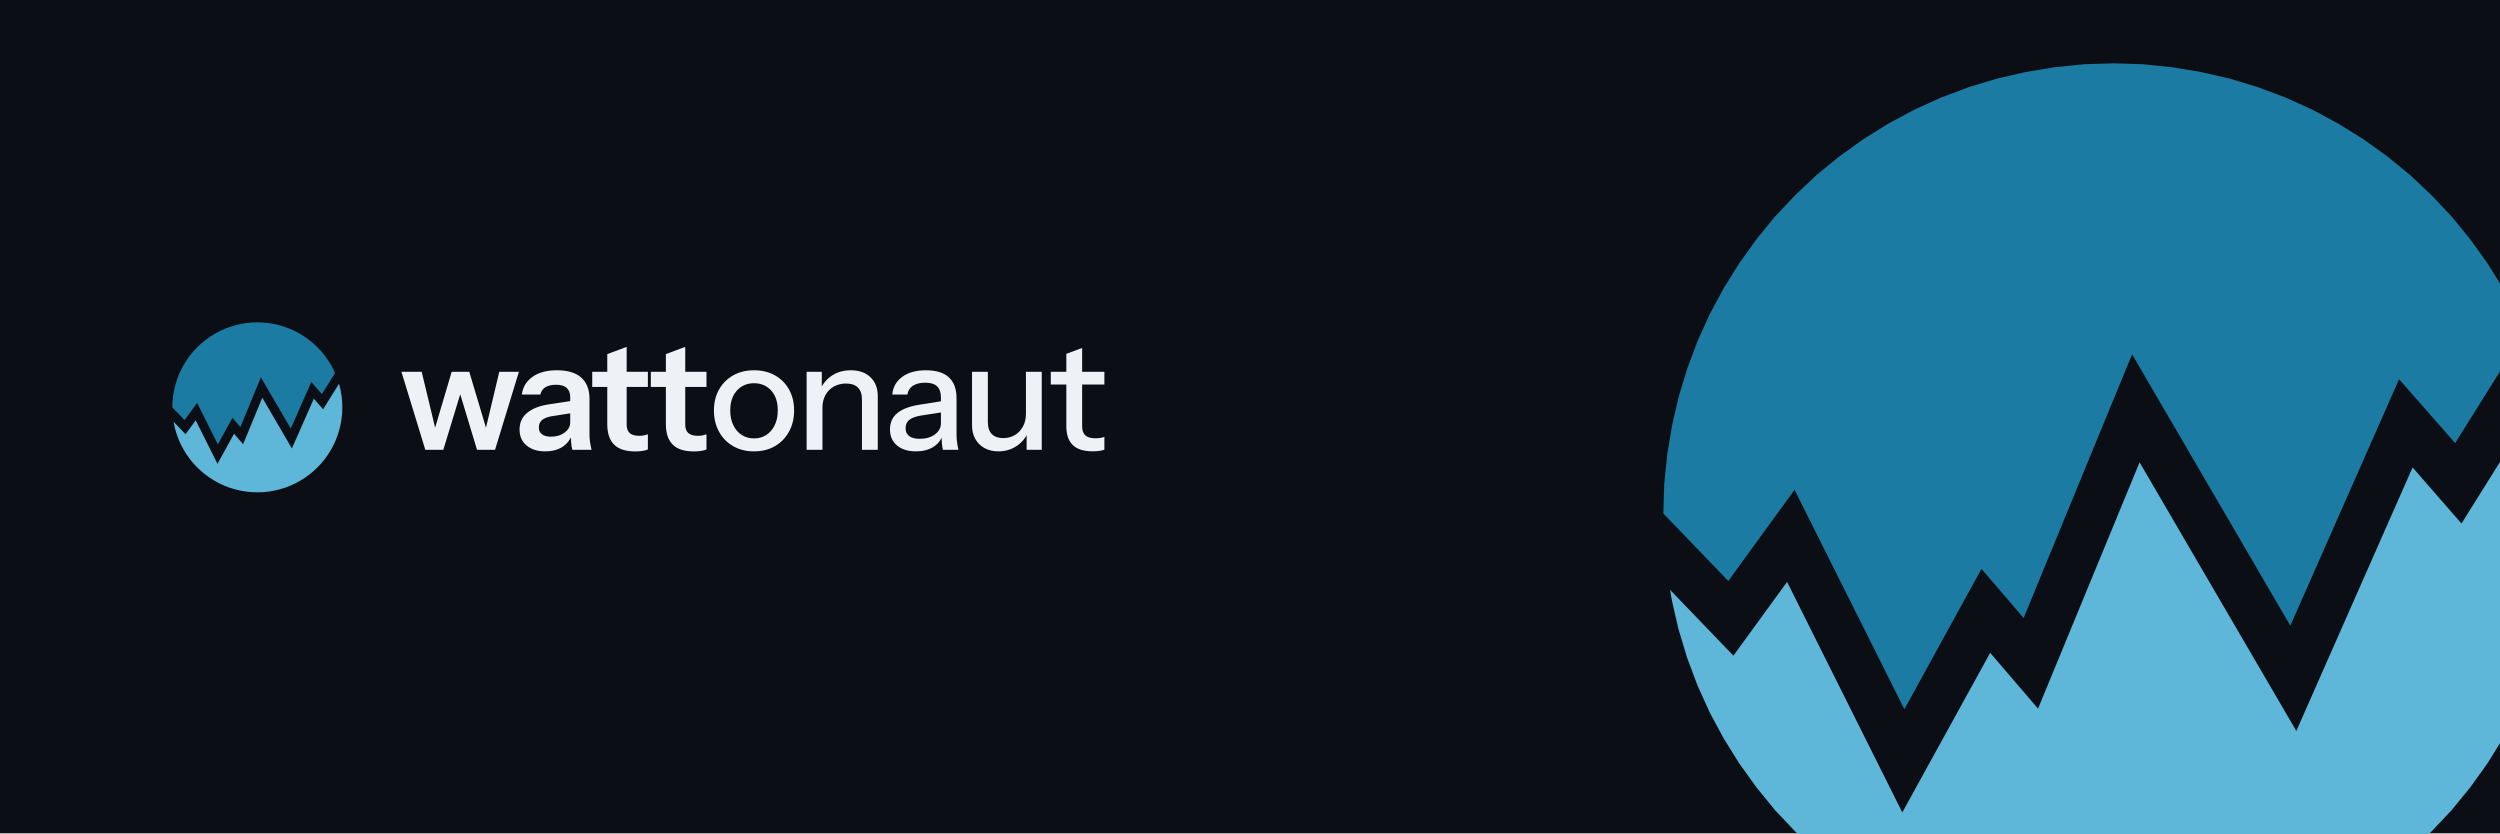
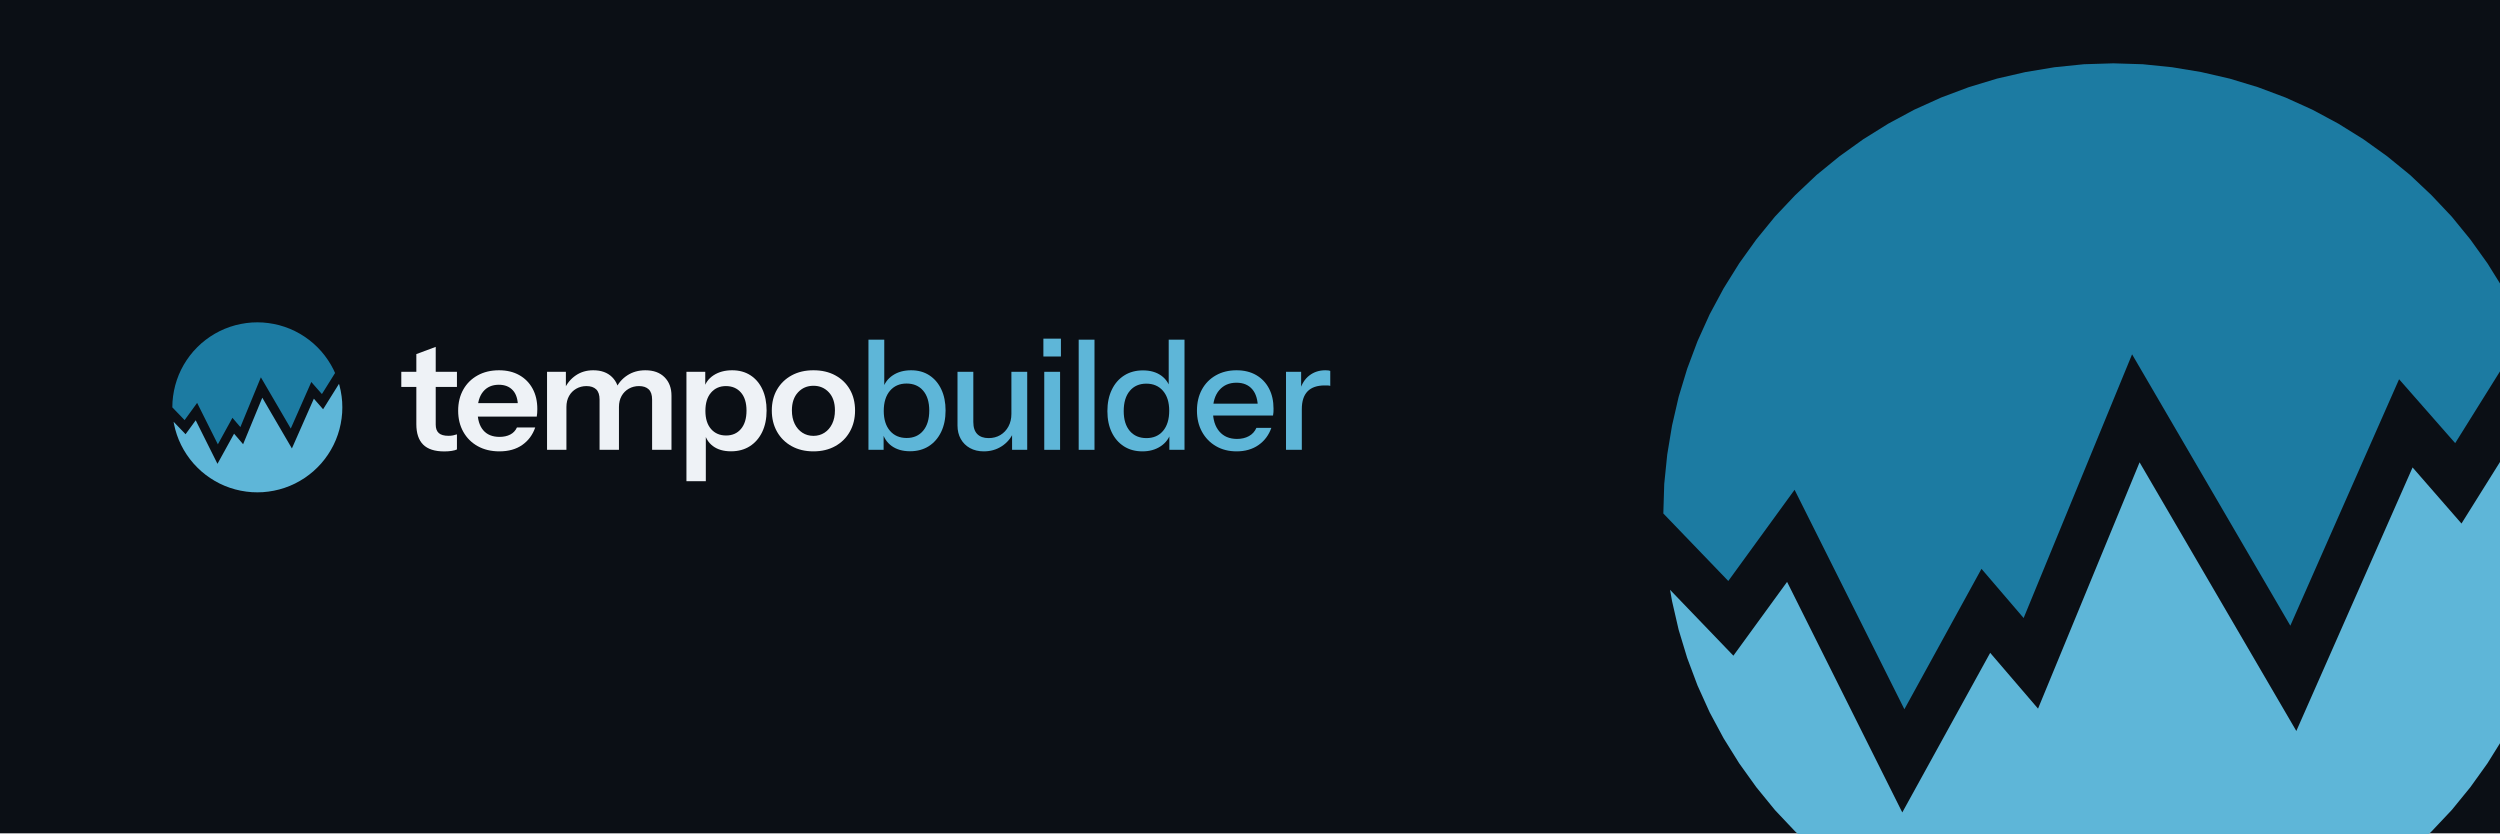
- <svg xmlns="http://www.w3.org/2000/svg" viewBox="0 0 1500 500" width="1500" height="500" role="img" aria-label="Wattonaut">
+ <svg xmlns="http://www.w3.org/2000/svg" viewBox="0 0 1500 500" width="1500" height="500" role="img" aria-label="TempoBuilder">
  <rect width="1500" height="500" fill="#0B0F15" />
  <g transform="translate(980 20) scale(9)">
    <path d="M58.91 18.73L57.98 17.00L56.94 15.33L55.80 13.74L54.56 12.22L53.21 10.79L51.78 9.44L50.26 8.20L48.67 7.06L47.00 6.02L45.27 5.09L43.48 4.28L41.64 3.59L39.76 3.02L37.85 2.58L35.92 2.26L33.96 2.06L32.00 2.00L30.04 2.06L28.08 2.26L26.15 2.58L24.24 3.02L22.36 3.59L20.52 4.28L18.73 5.09L17.00 6.02L15.33 7.06L13.74 8.20L12.22 9.44L10.79 10.79L9.44 12.22L8.20 13.74L7.06 15.33L6.02 17.00L5.09 18.73L4.28 20.52L3.59 22.36L3.02 24.24L2.58 26.15L2.26 28.08L2.06 30.04L2.00 32.00L2.00 32.01L6.33 36.51L10.75 30.43L18.07 45.06L23.21 35.70L26.02 38.98L33.25 21.40L43.80 39.49L51.05 23.06L54.79 27.32L59.43 19.89Z" fill="#1C7BA2" />
    <path d="M61.74 28.08L61.42 26.15L60.98 24.24L60.82 23.71L55.21 32.68L51.95 28.94L44.20 46.51L33.75 28.60L26.98 45.02L23.79 41.30L17.93 51.94L10.25 36.57L6.67 41.49L2.45 37.10L2.58 37.85L3.02 39.76L3.59 41.64L4.28 43.48L5.09 45.27L6.02 47.00L7.06 48.67L8.20 50.26L9.44 51.78L10.79 53.21L12.22 54.56L13.74 55.80L15.33 56.94L17.00 57.98L18.73 58.91L20.52 59.72L22.36 60.41L24.24 60.98L26.15 61.42L28.08 61.74L30.04 61.94L32.00 62.00L33.96 61.94L35.92 61.74L37.85 61.42L39.76 60.98L41.64 60.41L43.48 59.72L45.27 58.91L47.00 57.98L48.67 56.94L50.26 55.80L51.78 54.56L53.21 53.21L54.56 51.78L55.80 50.26L56.94 48.67L57.98 47.00L58.91 45.27L59.72 43.48L60.41 41.64L60.98 39.76L61.42 37.85L61.74 35.92L61.94 33.96L62.00 32.00L61.94 30.04Z" fill="#5EB6D8" />
  </g>
  <g transform="translate(100 190) scale(1.7)">
    <path d="M58.91 18.73L57.98 17.00L56.94 15.33L55.80 13.74L54.56 12.22L53.21 10.79L51.78 9.44L50.26 8.20L48.67 7.06L47.00 6.02L45.27 5.09L43.48 4.28L41.64 3.59L39.76 3.02L37.85 2.58L35.92 2.26L33.96 2.06L32.00 2.00L30.04 2.06L28.08 2.26L26.15 2.58L24.24 3.02L22.36 3.59L20.52 4.28L18.73 5.09L17.00 6.02L15.33 7.06L13.74 8.20L12.22 9.44L10.79 10.79L9.44 12.22L8.20 13.74L7.06 15.33L6.02 17.00L5.09 18.73L4.28 20.52L3.59 22.36L3.02 24.24L2.58 26.15L2.26 28.08L2.06 30.04L2.00 32.00L2.00 32.01L6.33 36.51L10.75 30.43L18.07 45.06L23.21 35.70L26.02 38.98L33.25 21.40L43.80 39.49L51.05 23.06L54.79 27.32L59.43 19.89Z" fill="#1C7BA2" />
    <path d="M61.74 28.08L61.42 26.15L60.98 24.24L60.82 23.71L55.21 32.68L51.95 28.94L44.20 46.51L33.75 28.60L26.98 45.02L23.79 41.30L17.93 51.94L10.25 36.57L6.67 41.49L2.45 37.10L2.58 37.85L3.02 39.76L3.59 41.64L4.28 43.48L5.09 45.27L6.02 47.00L7.06 48.67L8.20 50.26L9.44 51.78L10.79 53.21L12.22 54.56L13.74 55.80L15.33 56.94L17.00 57.98L18.73 58.91L20.52 59.72L22.36 60.41L24.24 60.98L26.15 61.42L28.08 61.74L30.04 61.94L32.00 62.00L33.96 61.94L35.92 61.74L37.85 61.42L39.76 60.98L41.64 60.41L43.48 59.72L45.27 58.91L47.00 57.98L48.67 56.94L50.26 55.80L51.78 54.56L53.21 53.21L54.56 51.78L55.80 50.26L56.94 48.67L57.98 47.00L58.91 45.27L59.72 43.48L60.41 41.64L60.98 39.76L61.42 37.85L61.74 35.92L61.94 33.96L62.00 32.00L61.94 30.04Z" fill="#5EB6D8" />
-     <path d="M91.29 47 82.86 19.46H90.01L94.98 40.14H94.47L100.59 19.46H106.8L112.98 40.14H112.47L117.39 19.46H124.32L115.89 47H109.54L103.35 26.53H103.87L97.64 47Z" fill="#EEF2F6" />
-     <path d="M143.18 47Q142.89 45.9 142.78 44.61Q142.66 43.31 142.66 41.51H142.43V28.44Q142.43 26.28 141.21 25.16Q140 24.03 137.49 24.03Q135.08 24.03 133.65 24.92Q132.22 25.81 131.9 27.49H125.36Q125.81 23.67 129.03 21.3Q132.26 18.92 137.73 18.92Q143.4 18.92 146.31 21.49Q149.23 24.07 149.23 29V41.51Q149.23 42.81 149.41 44.15Q149.59 45.49 149.97 47ZM133.62 47.54Q129.47 47.54 127.01 45.46Q124.55 43.38 124.55 39.87Q124.55 36.11 127.31 33.88Q130.06 31.65 135.1 30.91L143.67 29.61V33.93L136.22 35.08Q133.77 35.46 132.56 36.42Q131.36 37.37 131.36 39.1Q131.36 40.7 132.48 41.53Q133.61 42.36 135.62 42.36Q138.52 42.36 140.47 40.89Q142.43 39.42 142.43 37.32L143.16 41.47Q142.08 44.44 139.63 45.99Q137.17 47.54 133.62 47.54Z" fill="#EEF2F6" />
-     <path d="M165.38 47.56Q160.32 47.56 157.91 45.15Q155.51 42.75 155.51 37.95V13.21L162.35 10.66V38.11Q162.35 40.11 163.43 41.08Q164.51 42.05 166.85 42.05Q167.75 42.05 168.48 41.9Q169.21 41.74 169.84 41.53V46.86Q169.19 47.18 168.01 47.37Q166.83 47.56 165.38 47.56ZM150.2 24.79V19.46H169.84V24.79Z" fill="#EEF2F6" />
-     <path d="M186.06 47.56Q181 47.56 178.6 45.15Q176.19 42.75 176.19 37.95V13.21L183.03 10.66V38.11Q183.03 40.11 184.11 41.08Q185.19 42.05 187.53 42.05Q188.43 42.05 189.16 41.9Q189.89 41.74 190.52 41.53V46.86Q189.87 47.18 188.7 47.37Q187.52 47.56 186.06 47.56ZM170.88 24.79V19.46H190.52V24.79Z" fill="#EEF2F6" />
-     <path d="M207.3 47.54Q203.09 47.54 199.89 45.68Q196.7 43.81 194.92 40.55Q193.15 37.28 193.15 33.12Q193.15 28.93 194.94 25.74Q196.73 22.56 199.91 20.74Q203.09 18.92 207.3 18.92Q211.56 18.92 214.74 20.74Q217.92 22.56 219.68 25.74Q221.45 28.93 221.45 33.12Q221.45 37.28 219.67 40.55Q217.9 43.81 214.72 45.68Q211.55 47.54 207.3 47.54ZM207.3 42.97Q209.8 42.97 211.68 41.73Q213.56 40.48 214.62 38.26Q215.69 36.04 215.69 33.07Q215.69 28.66 213.36 26.07Q211.02 23.49 207.3 23.49Q203.61 23.49 201.26 26.08Q198.91 28.68 198.91 33.07Q198.91 36.04 199.97 38.26Q201.03 40.48 202.93 41.73Q204.83 42.97 207.3 42.97Z" fill="#EEF2F6" />
-     <path d="M225.87 47V19.46H231.22V25.94H231.45V47ZM245.4 47V29.29Q245.4 26.44 243.97 25.02Q242.54 23.6 239.75 23.6Q237.32 23.6 235.44 24.68Q233.56 25.76 232.51 27.67Q231.45 29.58 231.45 32.13L230.75 25.56Q232.14 22.5 234.94 20.71Q237.74 18.92 241.46 18.92Q245.87 18.92 248.43 21.41Q250.98 23.91 250.98 28.01V47Z" fill="#EEF2F6" />
-     <path d="M273.97 47Q273.72 45.99 273.62 44.75Q273.52 43.51 273.52 41.69H273.27V28.57Q273.27 25.92 271.95 24.62Q270.62 23.31 267.78 23.31Q265.01 23.31 263.36 24.39Q261.71 25.47 261.44 27.47H256.1Q256.46 23.56 259.61 21.24Q262.76 18.92 267.98 18.92Q273.38 18.92 276.08 21.42Q278.78 23.92 278.78 28.82V41.69Q278.78 42.93 278.95 44.24Q279.12 45.54 279.44 47ZM264.47 47.54Q260.25 47.54 257.77 45.46Q255.29 43.38 255.29 39.82Q255.29 36.13 257.91 34.01Q260.52 31.9 265.42 31.12L274.51 29.67V33.61L266.3 34.89Q263.57 35.32 262.18 36.36Q260.79 37.41 260.79 39.35Q260.79 41.2 262.07 42.16Q263.35 43.11 265.76 43.11Q269.02 43.11 271.14 41.56Q273.27 40 273.27 37.62L273.99 41.62Q273.02 44.48 270.53 46.01Q268.05 47.54 264.47 47.54Z" fill="#EEF2F6" />
-     <path d="M293.52 47.54Q290.75 47.54 288.65 46.38Q286.55 45.22 285.4 43.16Q284.25 41.1 284.25 38.45V19.46H289.83V37.17Q289.83 40.02 291.23 41.44Q292.64 42.86 295.23 42.86Q297.57 42.86 299.37 41.78Q301.17 40.7 302.22 38.77Q303.27 36.83 303.27 34.33L303.98 40.9Q302.63 43.94 299.85 45.74Q297.08 47.54 293.52 47.54ZM303.51 47V40.52H303.27V19.46H308.85V47Z" fill="#EEF2F6" />
-     <path d="M326.84 47.52Q322.01 47.52 319.77 45.28Q317.53 43.04 317.53 38.67V13.12L323.11 11.04V38.72Q323.11 40.88 324.24 41.91Q325.38 42.93 327.9 42.93Q328.89 42.93 329.64 42.79Q330.4 42.64 330.96 42.43V46.93Q330.36 47.2 329.27 47.36Q328.19 47.52 326.84 47.52ZM312.04 23.96V19.46H330.96V23.96Z" fill="#EEF2F6" />
+     <path d="M97.98 47.56Q92.93 47.56 90.52 45.15Q88.12 42.75 88.12 37.95V13.21L94.96 10.66V38.11Q94.96 40.11 96.04 41.08Q97.12 42.05 99.46 42.05Q100.36 42.05 101.09 41.9Q101.82 41.74 102.45 41.53V46.86Q101.8 47.18 100.62 47.37Q99.44 47.56 97.98 47.56ZM82.81 24.79V19.46H102.45V24.79Z" fill="#EEF2F6" />
+     <path d="M117.44 47.54Q113.07 47.54 109.79 45.71Q106.52 43.89 104.7 40.65Q102.88 37.41 102.88 33.19Q102.88 28.95 104.69 25.73Q106.5 22.52 109.76 20.72Q113.01 18.92 117.3 18.92Q121.42 18.92 124.45 20.63Q127.49 22.34 129.15 25.4Q130.82 28.46 130.82 32.6Q130.82 33.36 130.77 34Q130.73 34.65 130.62 35.28H107.13V30.51H125.38L123.98 31.83Q123.98 27.94 122.18 25.99Q120.39 24.03 117.23 24.03Q113.73 24.03 111.73 26.42Q109.72 28.8 109.72 33.28Q109.72 37.73 111.73 40.08Q113.73 42.43 117.48 42.43Q119.66 42.43 121.26 41.61Q122.86 40.79 123.63 39.1H130.08Q128.73 43.02 125.5 45.28Q122.27 47.54 117.44 47.54Z" fill="#EEF2F6" />
+     <path d="M134.25 47V19.46H140.9V25.94H141.09V47ZM152.79 47V29.25Q152.79 26.8 151.59 25.65Q150.38 24.5 148.17 24.5Q146.19 24.5 144.57 25.42Q142.95 26.34 142.02 27.99Q141.09 29.65 141.09 31.88L140.39 25.56Q141.76 22.52 144.41 20.72Q147.05 18.92 150.56 18.92Q154.77 18.92 157.2 21.32Q159.63 23.73 159.63 27.51V47ZM171.33 47V29.25Q171.33 26.8 170.13 25.65Q168.92 24.5 166.71 24.5Q164.73 24.5 163.11 25.42Q161.49 26.34 160.56 27.99Q159.63 29.65 159.63 31.88L158.45 25.56Q159.81 22.52 162.57 20.72Q165.32 18.92 168.96 18.92Q173.28 18.92 175.73 21.38Q178.17 23.83 178.17 27.87V47Z" fill="#EEF2F6" />
+     <path d="M199.18 47.52Q195.26 47.52 192.79 45.67Q190.32 43.81 189.71 40.54L190.29 40.47V58.07H183.45V19.46H190.09V25.67L189.57 25.54Q190.31 22.47 193.02 20.69Q195.74 18.92 199.59 18.92Q203.3 18.92 206.03 20.68Q208.76 22.45 210.25 25.63Q211.74 28.82 211.74 33.12Q211.74 37.48 210.18 40.72Q208.61 43.96 205.8 45.74Q203 47.52 199.18 47.52ZM197.45 41.94Q200.73 41.94 202.69 39.63Q204.65 37.32 204.65 33.16Q204.65 29.02 202.67 26.76Q200.69 24.5 197.38 24.5Q194.14 24.5 192.14 26.8Q190.14 29.09 190.14 33.25Q190.14 37.37 192.14 39.66Q194.14 41.94 197.45 41.94Z" fill="#EEF2F6" />
+     <path d="M228.27 47.54Q223.89 47.54 220.58 45.7Q217.27 43.87 215.42 40.6Q213.58 37.33 213.58 33.12Q213.58 28.89 215.43 25.71Q217.29 22.52 220.59 20.72Q223.89 18.92 228.27 18.92Q232.7 18.92 236 20.72Q239.3 22.52 241.13 25.71Q242.96 28.89 242.96 33.12Q242.96 37.33 241.11 40.6Q239.27 43.87 235.96 45.7Q232.66 47.54 228.27 47.54ZM228.27 42.07Q230.46 42.07 232.17 40.96Q233.88 39.85 234.87 37.84Q235.86 35.82 235.86 33.07Q235.86 29 233.71 26.7Q231.56 24.39 228.27 24.39Q224.99 24.39 222.83 26.71Q220.67 29.04 220.67 33.07Q220.67 35.82 221.66 37.84Q222.65 39.85 224.37 40.96Q226.09 42.07 228.27 42.07Z" fill="#EEF2F6" />
+     <path d="M262.36 47.5Q258.45 47.5 255.87 45.63Q253.29 43.76 252.5 40.39L253.04 40.3V47H247.69V8.12H253.27V25.78L252.71 25.63Q253.59 22.5 256.27 20.71Q258.94 18.92 262.76 18.92Q266.45 18.92 269.17 20.69Q271.9 22.47 273.4 25.65Q274.91 28.84 274.91 33.12Q274.91 37.46 273.34 40.7Q271.77 43.94 268.97 45.72Q266.16 47.5 262.36 47.5ZM261.17 42.82Q264.86 42.82 267 40.25Q269.15 37.68 269.15 33.14Q269.15 28.64 267 26.12Q264.84 23.6 261.14 23.6Q257.46 23.6 255.28 26.16Q253.09 28.73 253.09 33.27Q253.09 37.73 255.28 40.28Q257.46 42.82 261.17 42.82Z" fill="#5EB6D8" />
+     <path d="M288.39 47.54Q285.62 47.54 283.52 46.38Q281.42 45.22 280.27 43.16Q279.12 41.1 279.12 38.45V19.46H284.7V37.17Q284.7 40.02 286.1 41.44Q287.51 42.86 290.1 42.86Q292.44 42.86 294.24 41.78Q296.04 40.7 297.09 38.77Q298.14 36.83 298.14 34.33L298.85 40.9Q297.5 43.94 294.72 45.74Q291.95 47.54 288.39 47.54ZM298.38 47V40.52H298.14V19.46H303.72V47Z" fill="#5EB6D8" />
+     <path d="M309.74 47V19.46H315.32V47ZM309.43 14.06V7.76H315.62V14.06Z" fill="#5EB6D8" />
+     <path d="M321.89 47V8.12H327.47V47Z" fill="#5EB6D8" />
+     <path d="M353.89 47V40.68L354.43 40.83Q353.57 43.9 350.86 45.72Q348.15 47.54 344.39 47.54Q340.64 47.54 337.86 45.77Q335.08 43.99 333.55 40.81Q332.02 37.62 332.02 33.34Q332.02 29 333.59 25.76Q335.15 22.52 337.97 20.74Q340.79 18.96 344.57 18.96Q348.47 18.96 351.06 20.83Q353.64 22.7 354.43 26.07L353.66 26.16V8.12H359.24V47ZM345.79 42.86Q349.52 42.86 351.68 40.3Q353.84 37.73 353.84 33.19Q353.84 28.73 351.65 26.18Q349.46 23.64 345.75 23.64Q342.08 23.64 339.93 26.19Q337.78 28.75 337.78 33.32Q337.78 37.82 339.93 40.34Q342.08 42.86 345.79 42.86Z" fill="#5EB6D8" />
+     <path d="M377.63 47.54Q373.47 47.54 370.32 45.69Q367.17 43.85 365.4 40.61Q363.63 37.37 363.63 33.16Q363.63 28.93 365.38 25.71Q367.14 22.5 370.31 20.71Q373.47 18.92 377.61 18.92Q381.59 18.92 384.53 20.61Q387.46 22.3 389.06 25.35Q390.66 28.39 390.66 32.51Q390.66 33.16 390.63 33.72Q390.59 34.29 390.48 34.9H367.37V30.71H386.54L385.14 32.37Q385.14 27.94 383.15 25.62Q381.16 23.31 377.58 23.31Q373.78 23.31 371.52 25.92Q369.26 28.53 369.26 33.18Q369.26 37.86 371.52 40.5Q373.78 43.15 377.76 43.15Q380.17 43.15 381.97 42.16Q383.77 41.17 384.62 39.24H389.89Q388.54 43.09 385.34 45.32Q382.15 47.54 377.63 47.54Z" fill="#5EB6D8" />
+     <path d="M395.06 47V19.46H400.4V26.3H400.64V47ZM400.64 32.64 399.93 26.1Q400.91 22.59 403.3 20.76Q405.69 18.92 408.95 18.92Q410.19 18.92 410.68 19.14V24.43Q410.41 24.32 409.92 24.29Q409.44 24.27 408.74 24.27Q404.7 24.27 402.67 26.36Q400.64 28.46 400.64 32.64Z" fill="#5EB6D8" />
  </g>
</svg>
